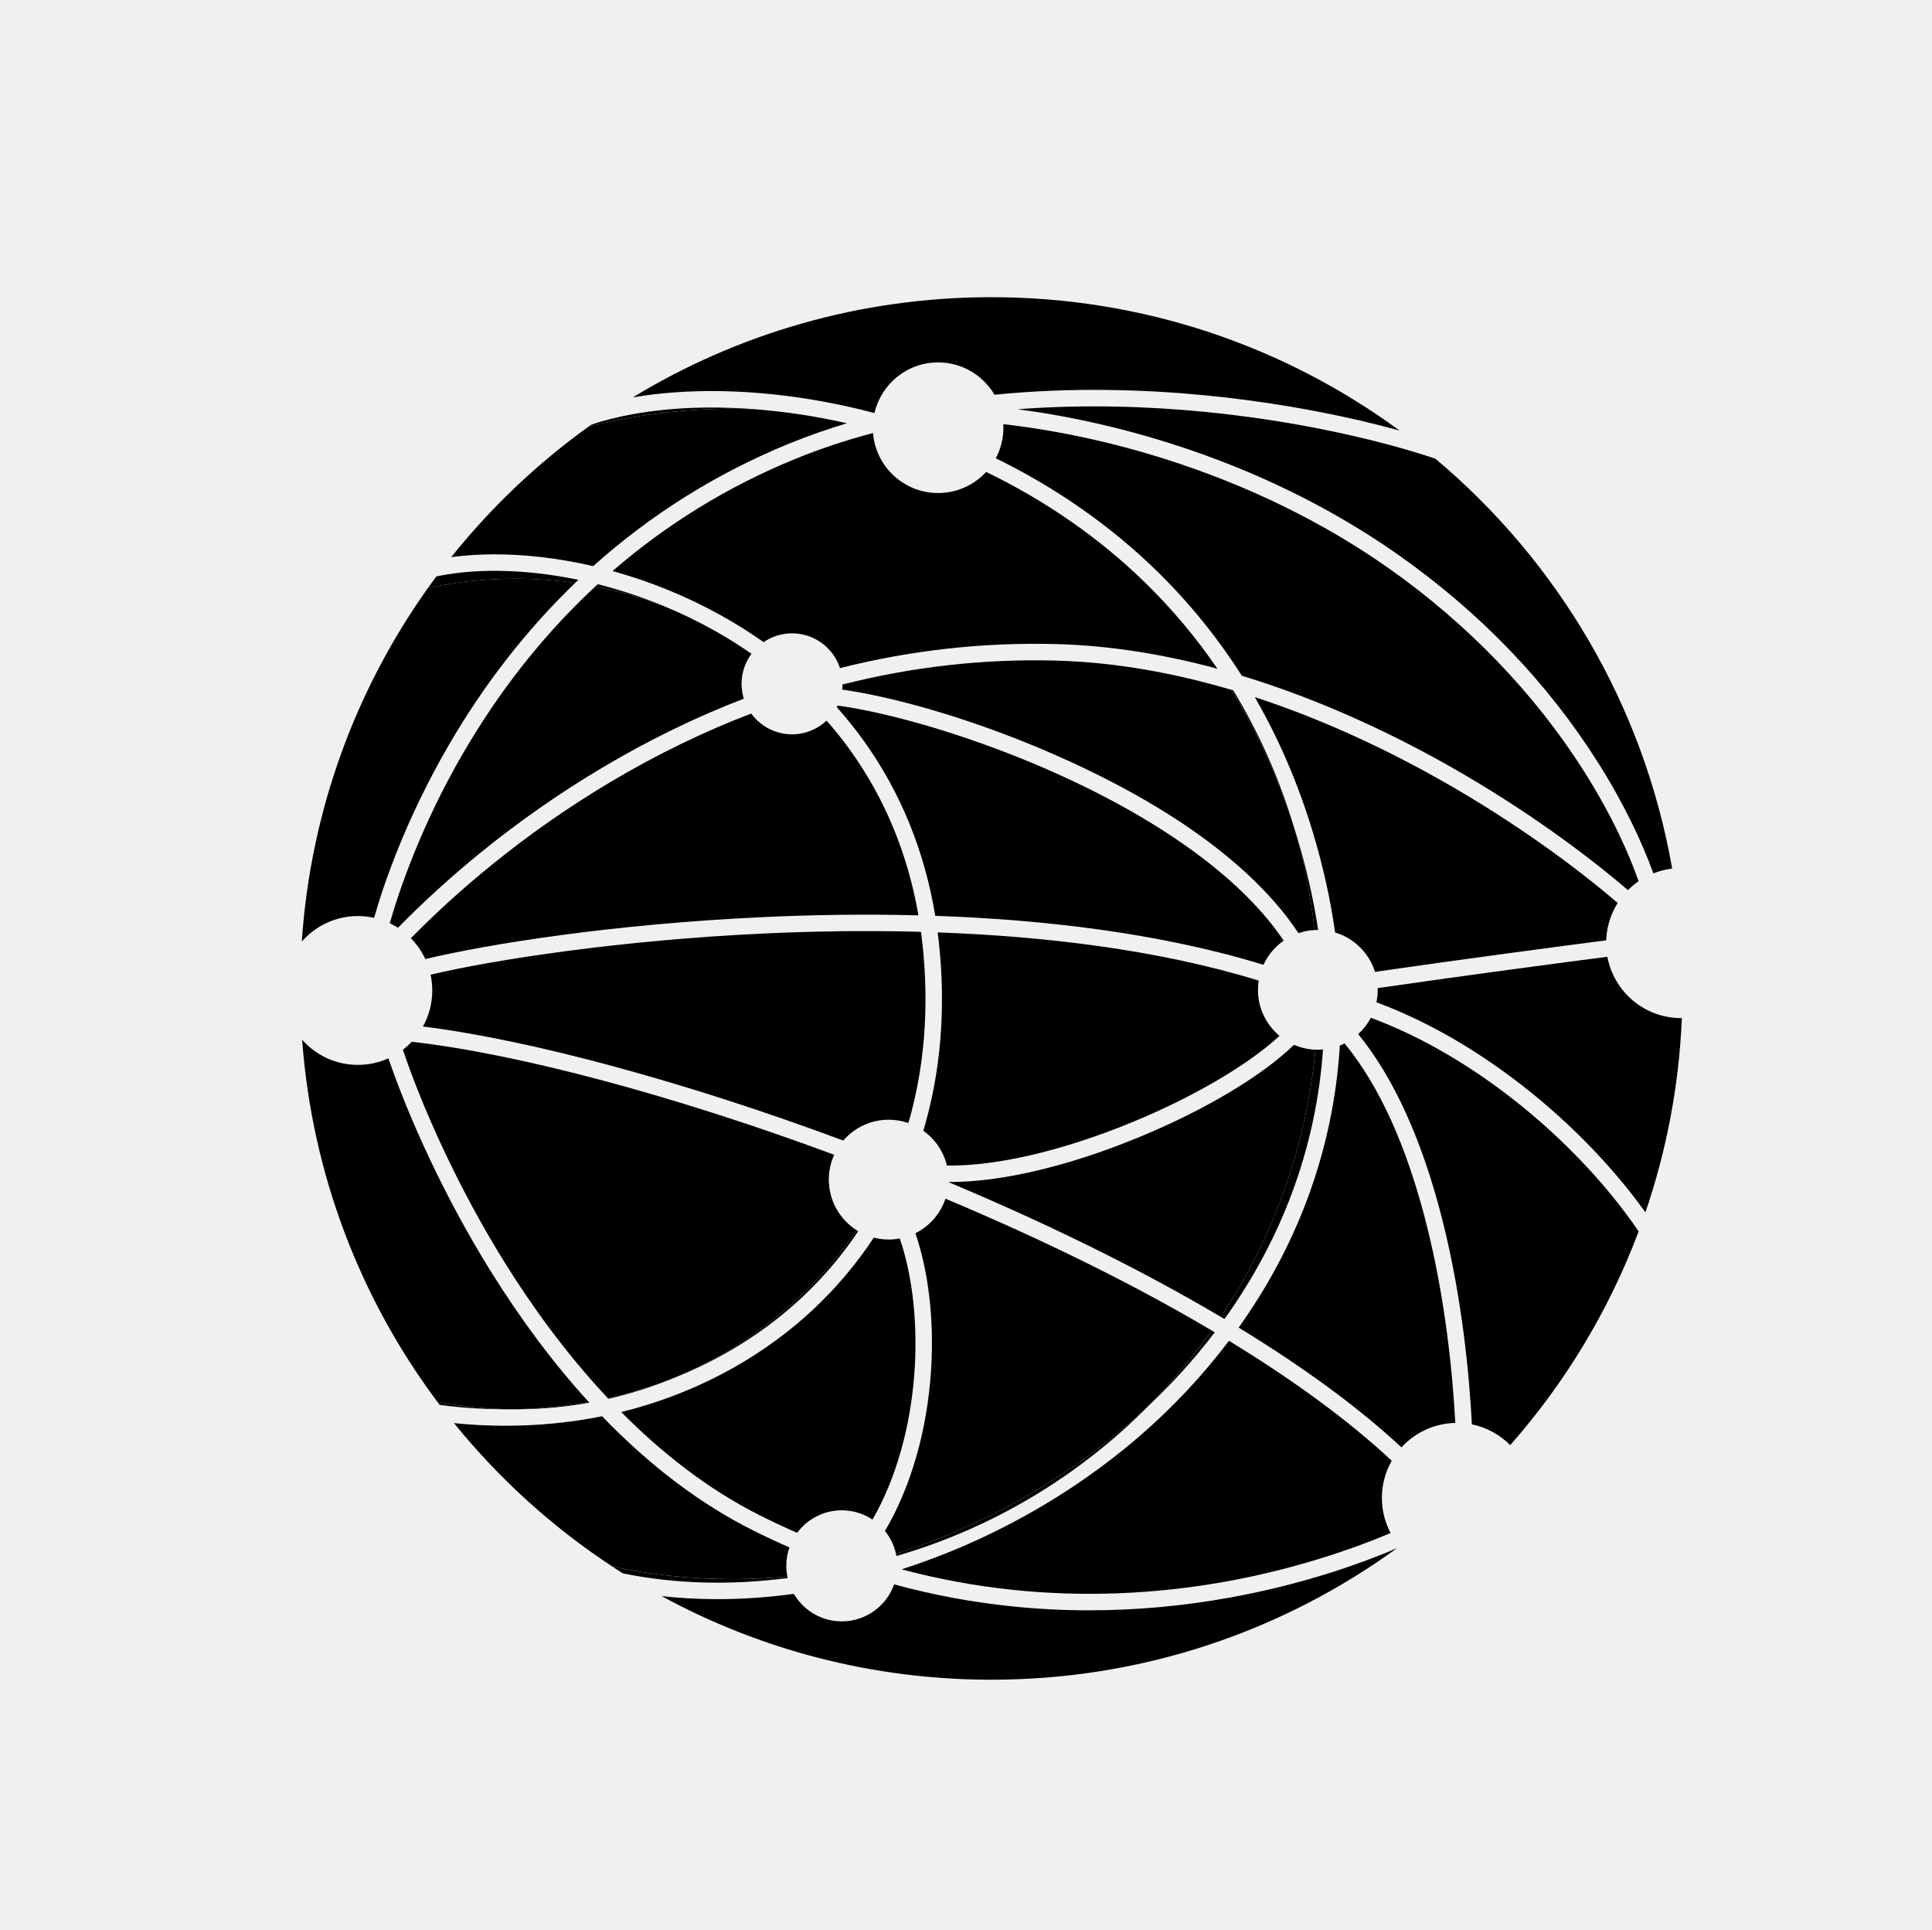
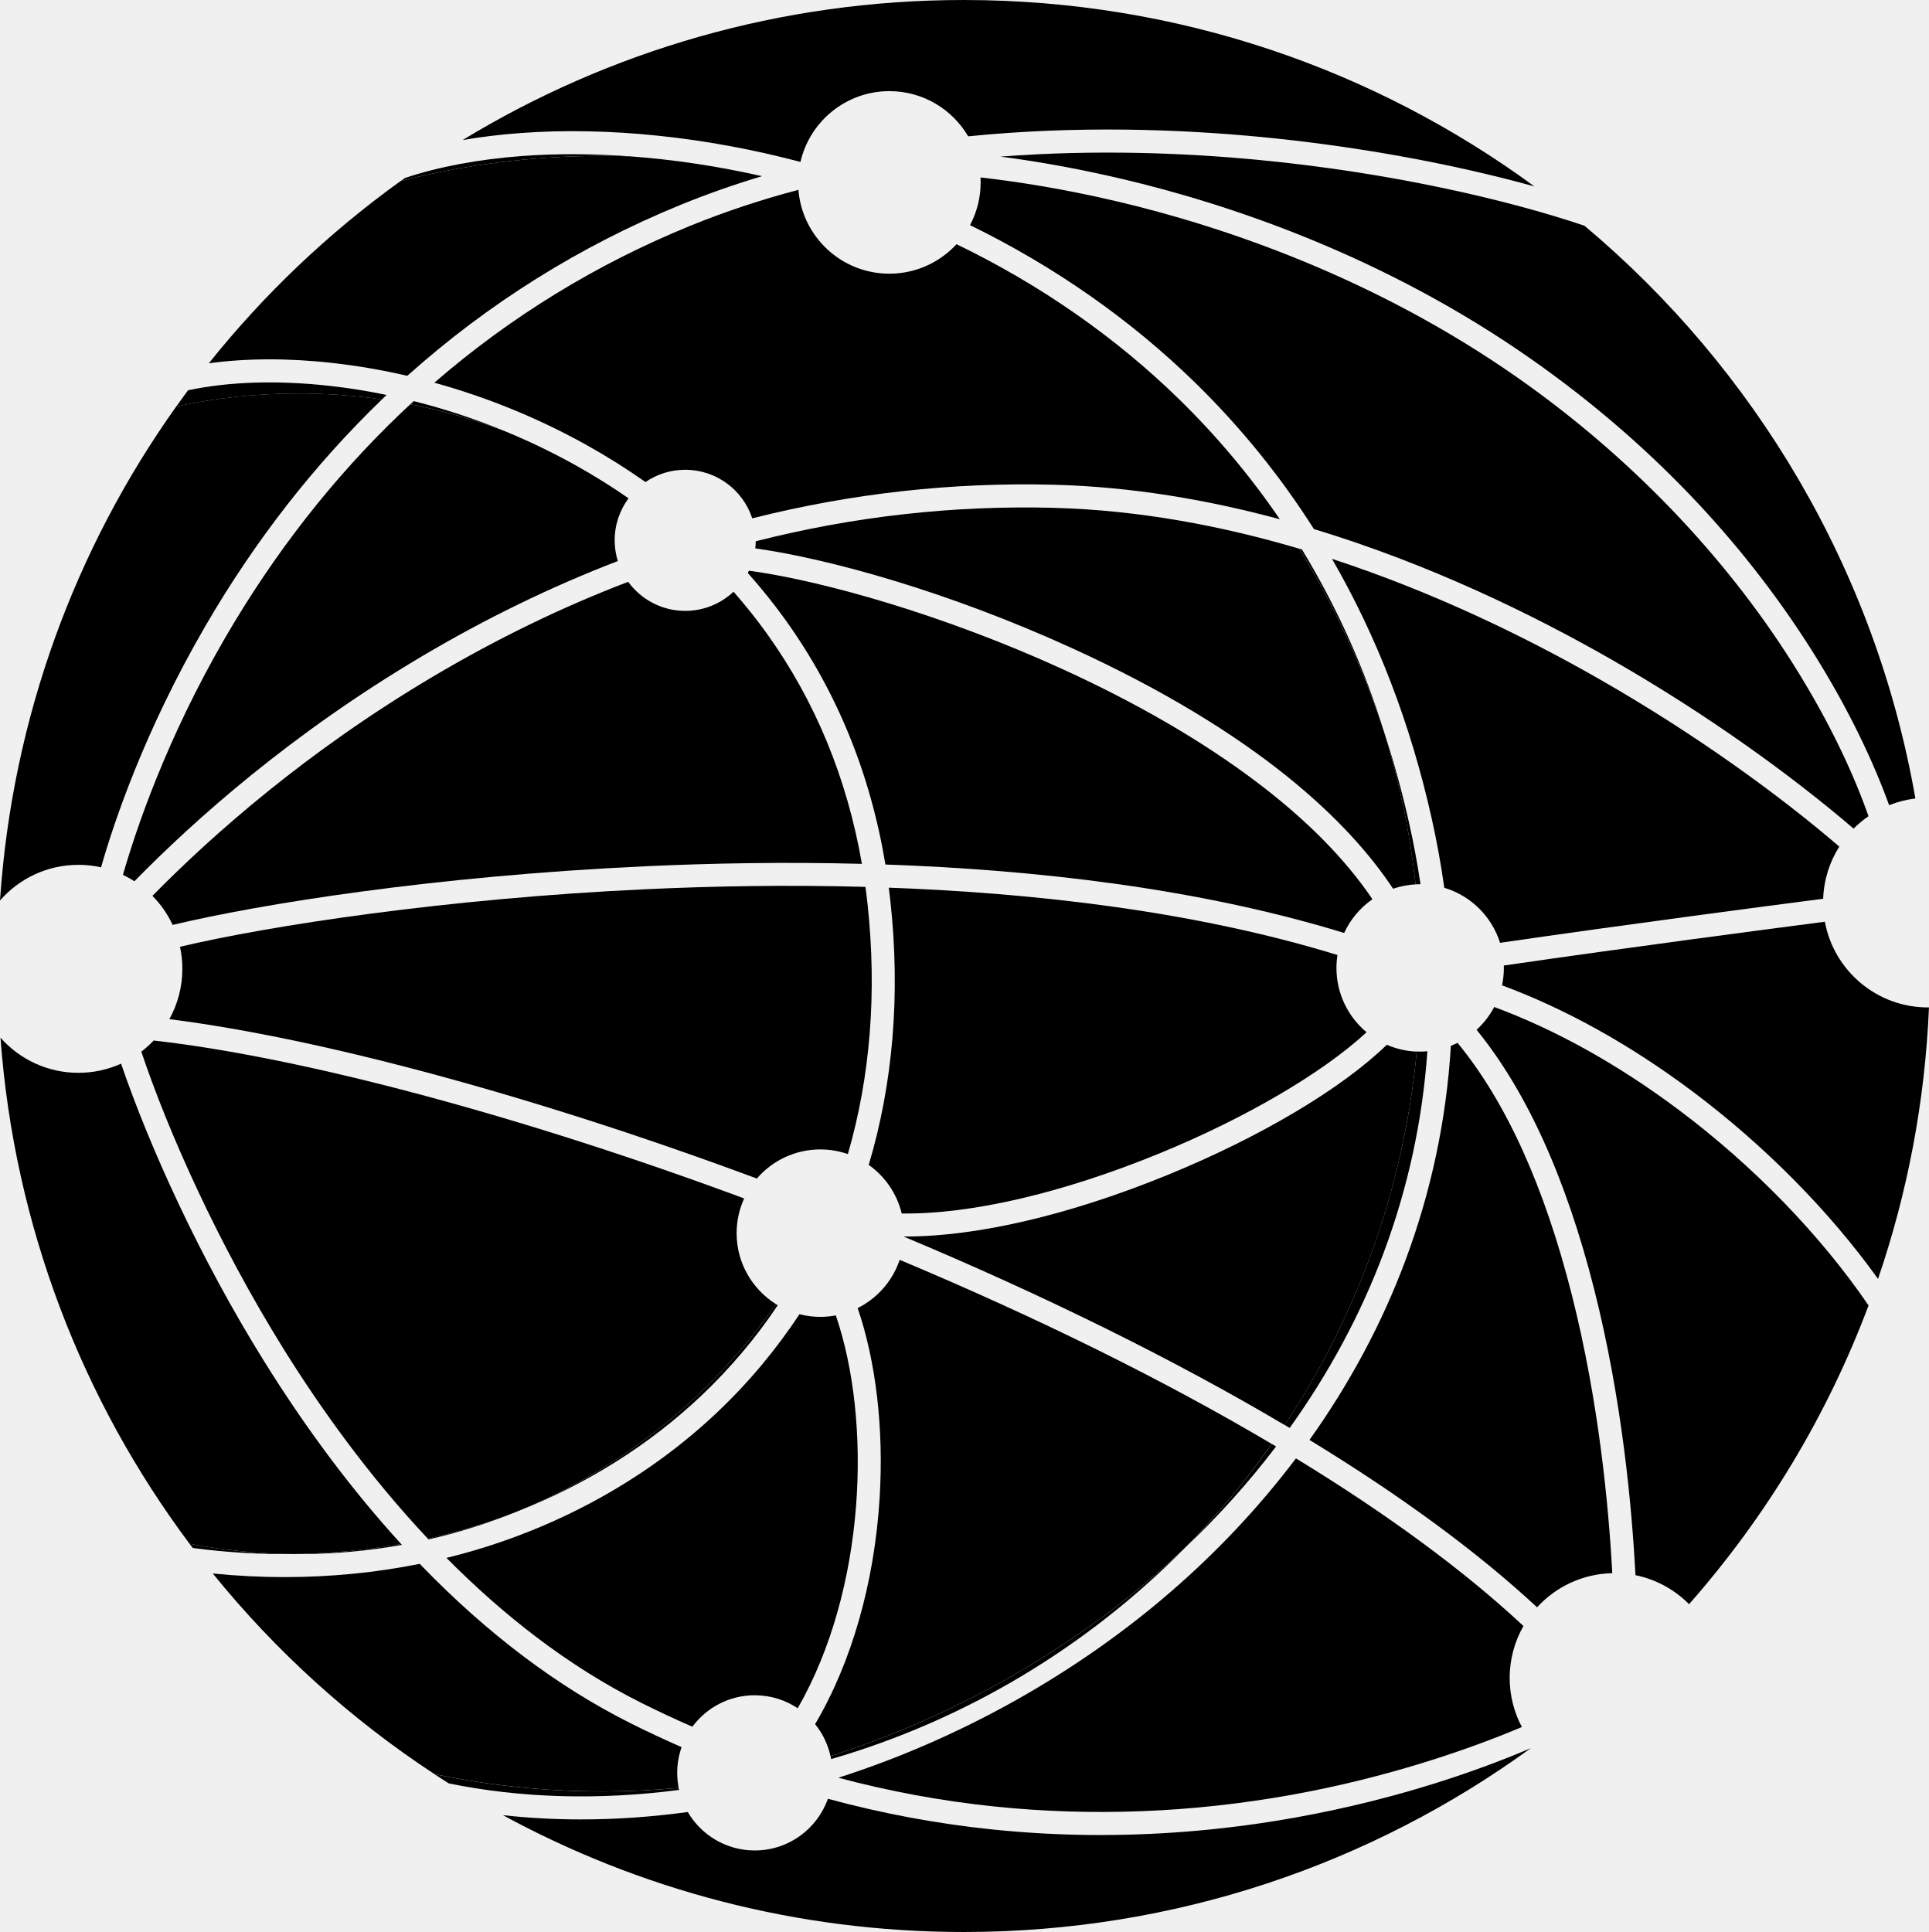
- <svg xmlns="http://www.w3.org/2000/svg" id="a" data-name="Layer 1" width="849.11" height="847.82" viewBox="0 0 849.11 847.82">
-   <path d="M551.47,306.33c14.18,24.51,24.67,51.76,31.33,81.54,1.64,7.33,2.96,14.63,3.98,21.88,8.33,2.5,14.93,9.02,17.53,17.31,39.7-5.77,83.11-11.46,101.6-13.86.22-6.02,2.05-11.62,5.07-16.4-18.96-16.26-45.13-35.31-75.38-52.62-22.5-12.87-51.54-27.2-84.14-37.86Z" />
-   <path d="M331,179.77c-11.72-.87-23.18-.93-34.07-.13-13.86,1.02-26.41,3.4-36.92,6.9-.46.32-.92.64-1.38.97,20.31-5.16,41.58-7.9,63.49-7.9,2.97,0,5.93.05,8.88.16Z" />
-   <path d="M346.17,693.44c-.05-.21-.09-.42-.14-.63-7.88.73-15.85,1.1-23.92,1.1-18.13,0-35.83-1.88-52.9-5.45,1.5.99,3.01,1.96,4.53,2.92,22.7,4.64,47.13,5.34,72.43,2.06Z" />
-   <path d="M447.17,179.83c10.13,1.31,23.17,3.47,38.25,7.02,32.99,7.76,82.15,23.93,129.05,56.91,36,25.32,65.6,56.1,87.96,91.5,11.41,18.06,19.3,34.92,24.22,48.52,2.61-1.04,5.38-1.76,8.26-2.1-12.57-71.9-50.42-135.1-104.06-180.11-24.68-8.31-61.38-16.76-102.43-20.69-22.98-2.2-51.19-3.35-81.25-1.04Z" />
-   <path d="M384.33,181.52c2.92-12.75,14.33-22.27,27.97-22.27,10.56,0,19.79,5.71,24.77,14.21,34.11-3.43,66.3-2.27,92.04.2,26.1,2.5,52.61,7.03,76.68,13.09,3.17.8,6.29,1.62,9.34,2.47-50.27-36.86-112.3-58.63-179.42-58.63-57.7,0-111.64,16.09-157.59,44.03,5.77-.99,11.88-1.73,18.28-2.2,27.41-2.01,58.25,1.21,87.93,9.09Z" />
-   <path d="M504.88,617.66c10.66-10.06,20.36-20.85,29-32.22-.45-.27-.9-.54-1.35-.81-8.29,11.77-17.54,22.82-27.64,33.03Z" />
-   <path d="M590.94,458.52c-.68.34-1.38.65-2.09.93-1.4,23.18-6.19,45.78-14.35,67.63-7.35,19.69-17.51,38.63-30.11,56.3,28.89,17.63,52.85,35.26,71.56,52.63,5.88-6.44,14.29-10.53,23.65-10.73-1.14-21.28-4.26-54.04-12.67-87.33-8.66-34.27-20.75-60.93-35.99-79.43Z" />
-   <path d="M579.19,408.63s.07,0,.11,0c-.95-6.36-2.13-12.76-3.57-19.18-2.19-9.77-4.79-19.26-7.82-28.46,4.72,15.33,8.04,31.27,9.83,47.68.48-.03.96-.04,1.45-.04Z" />
-   <path d="M578.11,461.25c-4.08,43.13-18.8,83.16-41.52,117.43,0,0,0,0,.01,0,.53.31,1.04.62,1.56.93,12.38-17.29,22.35-35.82,29.55-55.08,7.65-20.48,12.23-41.65,13.75-63.37-.75.06-1.5.1-2.27.1-.36,0-.72-.01-1.08-.03Z" />
-   <path d="M478.81,707.62c-11.47,0-22.87-.59-34.19-1.76-17.46-1.81-34.71-5.03-51.66-9.64-3.35,9.47-12.38,16.25-23,16.25-8.98,0-16.83-4.86-21.06-12.09-11.37,1.55-22.58,2.33-33.55,2.33-8.33,0-16.53-.45-24.57-1.34,43.07,23.42,92.43,36.74,144.91,36.74,66.61,0,128.21-21.44,178.28-57.8-15.58,6.65-41.1,15.87-73.7,21.75-20.51,3.7-41.08,5.55-61.47,5.55Z" />
-   <path d="M660.35,479.48c-18.99-14.21-38.63-25.12-57.87-32.24-1.43,2.7-3.31,5.13-5.55,7.17,15.74,19.32,28.18,46.77,37.02,81.76,8.69,34.39,11.82,68.18,12.94,89.74,6.52,1.32,12.34,4.57,16.85,9.12,24.12-27.38,43.38-59.14,56.44-93.94-15.16-22.22-36.25-43.96-59.83-61.61Z" />
-   <path d="M738.86,447.38c-16.15,0-29.58-11.62-32.42-26.95-18.67,2.42-61.62,8.06-100.95,13.77,0,.25.02.5.02.75,0,1.88-.2,3.71-.57,5.48,19.91,7.37,40.19,18.62,59.74,33.25,22.69,16.98,43.16,37.69,58.48,59.06,9.22-26.95,14.76-55.61,16.02-85.37-.11,0-.22,0-.32,0Z" />
-   <path d="M437.66,201.39c26.55,12.97,50.63,29.8,71.03,49.78,14.14,13.86,26.52,29.14,37.09,45.78,36.39,11.03,68.77,26.85,93.42,40.95,30.48,17.44,56.96,36.7,76.28,53.25,1.44-1.44,3.01-2.75,4.69-3.91-4.13-11.71-11.38-28.34-23.87-48.11-21.54-34.1-51.28-65.03-86.01-89.45-45.88-32.26-94.03-48.12-126.33-55.74-17.55-4.14-32.46-6.36-43.01-7.55.03.52.04,1.04.04,1.56,0,4.86-1.21,9.43-3.34,13.44Z" />
-   <path d="M500.49,631.37c-29.98,25.86-66.35,46.09-104.25,58.23,16.07,4.29,32.42,7.31,48.96,9.03,30.72,3.2,62.19,1.98,93.53-3.65,29.97-5.38,55.62-14.21,72.44-21.33-2.44-4.6-3.83-9.85-3.83-15.43,0-5.94,1.58-11.51,4.33-16.33-18.69-17.44-42.81-35.18-71.54-52.71-11.46,15.17-24.74,29.34-39.62,42.17Z" />
-   <path d="M463.86,290.27c-31.59-.81-62.85,2.71-93.59,10.52,0,.75-.06,1.5-.14,2.23,23.31,3.3,60.75,13.64,99.67,31.42,58.55,26.76,87.03,54.73,100.88,75.61,2.24-.76,4.61-1.24,7.07-1.37-1.78-16.41-5.11-32.35-9.83-47.68-6.83-20.8-15.79-40.13-26.82-57.89-24.38-7.2-50.51-12.14-77.23-12.83Z" />
-   <path d="M564.17,413.34c-8.59-12.75-20.97-25.25-36.94-37.25-16.79-12.62-37.13-24.42-60.44-35.07-37.34-17.06-75.51-27.83-98.66-30.98-.12.24-.24.48-.36.72,4.23,4.74,8.2,9.68,11.9,14.84,16.12,22.48,26.65,48.29,31.38,76.84,47,1.64,98.37,7.43,144.24,21.52,1.97-4.28,5.06-7.94,8.89-10.61Z" />
-   <path d="M568.72,459.11c-14.19,13.76-39.47,28.89-68.92,40.93-30.76,12.59-59.9,19.37-82.38,19.37-.18,0-.36,0-.54,0,0,.02,0,.04,0,.06,44.1,18.46,85.33,38.85,119.71,59.23,22.72-34.27,37.45-74.3,41.52-117.43-3.33-.13-6.49-.89-9.39-2.14Z" />
-   <path d="M237.05,244.71c7.9.88,15.81,2.24,23.66,4.06,25.4-22.75,54.29-40.83,86.01-53.8,8.4-3.43,16.93-6.41,25.51-8.98-13.78-3.13-27.68-5.22-41.24-6.22-2.95-.1-5.91-.16-8.88-.16-21.91,0-43.18,2.74-63.49,7.9-22.64,16.27-42.94,35.58-60.32,57.32,11.69-1.6,24.83-1.67,38.74-.12Z" />
-   <path d="M261.67,257.7c10.35,2.02,20.38,4.91,30.03,8.6-9.44-3.91-19.14-7.11-28.96-9.58-.36.33-.71.65-1.06.98Z" />
-   <path d="M415.53,526.75c-2.23,6.63-7.02,12.08-13.21,15.17,5.75,16.79,8.25,37.91,6.91,59.71-1.64,26.63-8.81,51.69-20.29,71.12,2.33,2.88,4.01,6.3,4.84,10.04,37.07-11.84,72.65-31.61,101.97-56.9,3.11-2.68,6.15-5.43,9.12-8.23,10.1-10.21,19.35-21.25,27.64-33.03-33.54-19.86-72.94-39.4-116.99-57.89Z" />
-   <path d="M335.62,282.16c3.56-2.43,7.85-3.85,12.48-3.85,9.83,0,18.17,6.4,21.07,15.27,31.15-7.85,62.84-11.39,94.87-10.56,24.47.63,48.43,4.74,71.03,10.85-9.22-13.5-19.71-26.02-31.46-37.53-20.11-19.7-43.93-36.26-70.2-48.96-5.25,5.7-12.77,9.27-21.12,9.27-15.07,0-27.41-11.61-28.6-26.37-11.53,3.05-23,6.81-34.23,11.4-29.44,12.03-56.37,28.57-80.25,49.25,16.6,4.58,32.81,11.2,47.96,19.65,6.43,3.59,12.58,7.46,18.44,11.59Z" />
-   <path d="M295.54,605.76c21.6-8.48,41.23-20.8,57.5-36.18,9.19-8.69,17.26-18.25,24.15-28.55-.2-.12-.41-.25-.61-.37-20.01,28.85-48.12,51.65-81.05,65.11Z" />
-   <path d="M346.04,692.81c-.3-1.53-.46-3.12-.46-4.74,0-2.83.49-5.55,1.38-8.09-5.36-2.34-10.68-4.83-15.95-7.46-22.92-11.46-45.09-28.16-65.87-49.64-.17-.18-.34-.36-.51-.54-13.81,2.77-28.09,4.17-42.52,4.17-7.5,0-15.04-.38-22.57-1.14,19.8,24.45,43.31,45.77,69.69,63.08,17.07,3.57,34.77,5.45,52.9,5.45,8.07,0,16.04-.38,23.92-1.1Z" />
-   <path d="M225.1,619.25c-11.23-.09-22.21-1.19-32.86-3.22.33.45.68.88,1.02,1.33,10.63,1.41,21.29,2.03,31.85,1.89Z" />
-   <path d="M369.97,663.67c4.99,0,9.64,1.5,13.5,4.08,21.46-37.38,23.41-90.22,11.98-123.53-1.58.3-3.21.46-4.88.46-2.27,0-4.47-.29-6.56-.83-7.37,11.2-16.05,21.57-26,30.98-21.39,20.22-48.34,35.36-77.91,43.77-2.34.67-4.71,1.29-7.08,1.87,17.53,17.68,37.98,33.94,61.22,45.56,5.32,2.66,10.69,5.17,16.11,7.53,4.44-6,11.58-9.9,19.62-9.9Z" />
-   <path d="M252.74,256.19c.26-.25.52-.51.78-.76.23-.22.46-.44.69-.65-5.97-1.23-11.97-2.2-17.96-2.86-16.48-1.83-31.71-1.32-44.48,1.39-1.25,1.68-2.48,3.38-3.7,5.09,12.4-2.66,25.27-4.08,38.47-4.08,8.9,0,17.64.65,26.2,1.88Z" />
-   <path d="M416.17,512.17c21.61.3,50.32-6.32,80.89-18.83,27.37-11.2,51.58-25.47,65.28-38.16-5.79-4.83-9.47-12.09-9.47-20.22,0-1.38.11-2.74.31-4.07-44.76-13.76-94.96-19.49-141.08-21.17.18,1.43.36,2.86.52,4.3,3.19,29.4.8,57.36-6.82,82.87,5.1,3.62,8.85,9.01,10.37,15.28Z" />
-   <path d="M390.58,492.03c3.03,0,5.95.52,8.66,1.46,7.04-24.25,9.21-50.8,6.18-78.7-.19-1.78-.41-3.55-.65-5.32-24.76-.68-48.17-.23-68.71.72-63.04,2.91-118.67,11.46-146.82,18.11.48,2.24.74,4.55.74,6.93,0,5.75-1.49,11.15-4.09,15.84,47.95,6.03,116.04,24.56,184.73,50.12,4.83-5.61,11.97-9.16,19.95-9.16Z" />
-   <path d="M265.05,337.12c20.28-12.03,40.92-22.06,61.85-30.11-.63-2.06-.98-4.25-.98-6.52,0-4.95,1.62-9.52,4.36-13.21-5.3-3.68-10.85-7.15-16.64-10.38-7.1-3.96-14.45-7.5-21.95-10.6-9.64-3.69-19.68-6.58-30.03-8.6-1.01.94-2.02,1.89-3.03,2.85-21.15,20.2-39.7,43.92-55.13,70.48-18.57,31.96-28.14,60.48-32.2,74.66,1.25.59,2.45,1.27,3.61,2.01,19.14-19.55,49.35-46.38,90.14-70.58Z" />
-   <path d="M403.65,402.21c-4.66-26.89-14.68-51.2-29.88-72.39-3.27-4.56-6.77-8.95-10.48-13.17-3.97,3.74-9.31,6.03-15.19,6.03-7.38,0-13.91-3.6-17.94-9.14-20.78,7.94-41.27,17.88-61.41,29.82-39.79,23.6-69.33,49.75-88.18,68.93,2.61,2.64,4.76,5.73,6.36,9.14,27.24-6.51,81.92-15.36,148.8-18.45,20.33-.94,43.45-1.39,67.92-.75Z" />
-   <path d="M295.54,605.76c32.93-13.46,61.04-36.26,81.05-65.11-7.4-4.66-12.33-12.9-12.33-22.29,0-3.9.85-7.59,2.37-10.92-69.66-25.83-138.46-44.32-185.66-49.66-1.21,1.27-2.51,2.44-3.9,3.5,8.49,25.29,24.14,60.4,44.77,93.54,11.35,18.23,26.51,39.58,45.32,59.6,3.7-.82,7.36-1.75,10.97-2.77,5.93-1.69,11.74-3.65,17.42-5.89Z" />
-   <path d="M157.28,402.53c2.45,0,4.84.28,7.14.79,4.17-14.62,13.81-43.14,32.7-75.7,15.58-26.86,34.3-50.89,55.62-71.43-8.56-1.23-17.3-1.88-26.2-1.88-13.2,0-26.07,1.41-38.47,4.08-31.61,44.4-51.56,97.68-55.43,155.36,6-6.87,14.81-11.21,24.64-11.21Z" />
-   <path d="M258.76,616.09c-15.25-16.7-29.71-35.98-43.07-57.45-20.52-32.95-36.21-67.92-44.98-93.58-4.1,1.85-8.63,2.88-13.42,2.88-9.76,0-18.51-4.28-24.5-11.05,4.36,59.43,25.8,114.12,59.46,159.15,10.66,2.03,21.64,3.13,32.86,3.22,11.39-.16,22.67-1.21,33.65-3.16Z" />
-   <path d="M416.88,519.46s0-.04,0-.06c-.05,0-.1,0-.16,0,.05.02.1.04.15.06Z" fill="#fff" />
-   <path d="M567.92,360.99c-6.28-20.41-15.04-39.73-25.91-57.63-.3-.09-.61-.18-.91-.27,11.03,17.76,19.99,37.09,26.82,57.89Z" />
-   <path d="M393.79,682.79c.07.31.13.63.19.95,42.56-12.36,80.56-35.42,110.9-66.08-2.97,2.8-6,5.54-9.12,8.23-29.32,25.29-64.9,45.06-101.97,56.9Z" />
-   <path d="M278.12,611.64c-3.61,1.03-7.27,1.95-10.97,2.77.08.09.16.17.24.26,9.7-2.22,19.1-5.22,28.14-8.91-5.68,2.23-11.49,4.2-17.42,5.89Z" />
-   <path d="M225.1,619.25c.48,0,.96.02,1.44.02,11.09,0,21.94-.99,32.48-2.89-.09-.1-.18-.19-.27-.29-10.99,1.95-22.26,3-33.65,3.16Z" />
+ <svg xmlns="http://www.w3.org/2000/svg" id="a" data-name="Layer 1" width="606.54" height="607.52" viewBox="0 0 606.54 607.52" version="1.1">
+   <defs id="defs38" />
+   <path d="m 418.83,175.74 c 14.18,24.51 24.67,51.76 31.33,81.54 1.64,7.33 2.96,14.63 3.98,21.88 8.33,2.5 14.93,9.02 17.53,17.31 39.7,-5.77 83.11,-11.46 101.6,-13.86 0.22,-6.02 2.05,-11.62 5.07,-16.4 -18.96,-16.26 -45.13,-35.31 -75.38,-52.62 -22.5,-12.87 -51.54,-27.2 -84.14,-37.86 z" id="path1" />
+   <path d="m 198.36,49.18 c -11.72,-0.87 -23.18,-0.93 -34.07,-0.13 -13.86,1.02 -26.41,3.4 -36.92,6.9 -0.46,0.32 -0.92,0.64 -1.38,0.97 20.31,-5.16 41.58,-7.9 63.49,-7.9 2.97,0 5.93,0.05 8.88,0.16 z" id="path2" />
+   <path d="m 213.53,562.85 c -0.05,-0.21 -0.09,-0.42 -0.14,-0.63 -7.88,0.73 -15.85,1.1 -23.92,1.1 -18.13,0 -35.83,-1.88 -52.9,-5.45 1.5,0.99 3.01,1.96 4.53,2.92 22.7,4.64 47.13,5.34 72.43,2.06 z" id="path3" />
+   <path d="m 314.53,49.24 c 10.13,1.31 23.17,3.47 38.25,7.02 32.99,7.76 82.15,23.93 129.05,56.91 36,25.32 65.6,56.1 87.96,91.5 11.41,18.06 19.3,34.92 24.22,48.52 2.61,-1.04 5.38,-1.76 8.26,-2.1 C 589.7,179.19 551.85,115.99 498.21,70.98 473.53,62.67 436.83,54.22 395.78,50.29 372.8,48.09 344.59,46.94 314.53,49.25 Z" id="path4" />
+   <path d="m 251.69,50.93 c 2.92,-12.75 14.33,-22.27 27.97,-22.27 10.56,0 19.79,5.71 24.77,14.21 34.11,-3.43 66.3,-2.27 92.04,0.2 26.1,2.5 52.61,7.03 76.68,13.09 3.17,0.8 6.29,1.62 9.34,2.47 C 432.22,21.77 370.19,0 303.07,0 245.37,0 191.43,16.09 145.48,44.03 c 5.77,-0.99 11.88,-1.73 18.28,-2.2 27.41,-2.01 58.25,1.21 87.93,9.09 z" id="path5" />
+   <path d="m 372.24,487.07 c 10.66,-10.06 20.36,-20.85 29,-32.22 -0.45,-0.27 -0.9,-0.54 -1.35,-0.81 -8.29,11.77 -17.54,22.82 -27.64,33.03 z" id="path6" />
+   <path d="m 458.3,327.93 c -0.68,0.34 -1.38,0.65 -2.09,0.93 -1.4,23.18 -6.19,45.78 -14.35,67.63 -7.35,19.69 -17.51,38.63 -30.11,56.3 28.89,17.63 52.85,35.26 71.56,52.63 5.88,-6.44 14.29,-10.53 23.65,-10.73 -1.14,-21.28 -4.26,-54.04 -12.67,-87.33 -8.66,-34.27 -20.75,-60.93 -35.99,-79.43 z" id="path7" />
+   <path d="m 446.55,278.04 c 0,0 0.07,0 0.11,0 -0.95,-6.36 -2.13,-12.76 -3.57,-19.18 -2.19,-9.77 -4.79,-19.26 -7.82,-28.46 4.72,15.33 8.04,31.27 9.83,47.68 0.48,-0.03 0.96,-0.04 1.45,-0.04 z" id="path8" />
+   <path d="m 445.47,330.66 c -4.08,43.13 -18.8,83.16 -41.52,117.43 0,0 0,0 0.01,0 0.53,0.31 1.04,0.62 1.56,0.93 12.38,-17.29 22.35,-35.82 29.55,-55.08 7.65,-20.48 12.23,-41.65 13.75,-63.37 -0.75,0.06 -1.5,0.1 -2.27,0.1 -0.36,0 -0.72,-0.01 -1.08,-0.03 z" id="path9" />
+   <path d="m 346.17,577.03 c -11.47,0 -22.87,-0.59 -34.19,-1.76 -17.46,-1.81 -34.71,-5.03 -51.66,-9.64 -3.35,9.47 -12.38,16.25 -23,16.25 -8.98,0 -16.83,-4.86 -21.06,-12.09 -11.37,1.55 -22.58,2.33 -33.55,2.33 -8.33,0 -16.53,-0.45 -24.57,-1.34 43.07,23.42 92.43,36.74 144.91,36.74 66.61,0 128.21,-21.44 178.28,-57.8 -15.58,6.65 -41.1,15.87 -73.7,21.75 -20.51,3.7 -41.08,5.55 -61.47,5.55 z" id="path10" />
+   <path d="m 527.71,348.89 c -18.99,-14.21 -38.63,-25.12 -57.87,-32.24 -1.43,2.7 -3.31,5.13 -5.55,7.17 15.74,19.32 28.18,46.77 37.02,81.76 8.69,34.39 11.82,68.18 12.94,89.74 6.52,1.32 12.34,4.57 16.85,9.12 24.12,-27.38 43.38,-59.14 56.44,-93.94 -15.16,-22.22 -36.25,-43.96 -59.83,-61.61 z" id="path11" />
+   <path d="m 606.22,316.79 c -16.15,0 -29.58,-11.62 -32.42,-26.95 -18.67,2.42 -61.62,8.06 -100.95,13.77 0,0.25 0.02,0.5 0.02,0.75 0,1.88 -0.2,3.71 -0.57,5.48 19.91,7.37 40.19,18.62 59.74,33.25 22.69,16.98 43.16,37.69 58.48,59.06 9.22,-26.95 14.76,-55.61 16.02,-85.37 -0.11,0 -0.22,0 -0.32,0 z" id="path12" />
+   <path d="m 305.02,70.8 c 26.55,12.97 50.63,29.8 71.03,49.78 14.14,13.86 26.52,29.14 37.09,45.78 36.39,11.03 68.77,26.85 93.42,40.95 30.48,17.44 56.96,36.7 76.28,53.25 1.44,-1.44 3.01,-2.75 4.69,-3.91 -4.13,-11.71 -11.38,-28.34 -23.87,-48.11 -21.54,-34.1 -51.28,-65.03 -86.01,-89.45 C 431.77,86.83 383.62,70.97 351.32,63.35 333.77,59.21 318.86,56.99 308.31,55.8 c 0.03,0.52 0.04,1.04 0.04,1.56 0,4.86 -1.21,9.43 -3.34,13.44 z" id="path13" />
+   <path d="m 367.85,500.78 c -29.98,25.86 -66.35,46.09 -104.25,58.23 16.07,4.29 32.42,7.31 48.96,9.03 30.72,3.2 62.19,1.98 93.53,-3.65 29.97,-5.38 55.62,-14.21 72.44,-21.33 -2.44,-4.6 -3.83,-9.85 -3.83,-15.43 0,-5.94 1.58,-11.51 4.33,-16.33 -18.69,-17.44 -42.81,-35.18 -71.54,-52.71 -11.46,15.17 -24.74,29.34 -39.62,42.17 z" id="path14" />
+   <path d="m 331.22,159.68 c -31.59,-0.81 -62.85,2.71 -93.59,10.52 0,0.75 -0.06,1.5 -0.14,2.23 23.31,3.3 60.75,13.64 99.67,31.42 58.55,26.76 87.03,54.73 100.88,75.61 2.24,-0.76 4.61,-1.24 7.07,-1.37 -1.78,-16.41 -5.11,-32.35 -9.83,-47.68 -6.83,-20.8 -15.79,-40.13 -26.82,-57.89 -24.38,-7.2 -50.51,-12.14 -77.23,-12.83 z" id="path15" />
+   <path d="M 431.53,282.75 C 422.94,270 410.56,257.5 394.59,245.5 377.8,232.88 357.46,221.08 334.15,210.43 296.81,193.37 258.64,182.6 235.49,179.45 c -0.12,0.24 -0.24,0.48 -0.36,0.72 4.23,4.74 8.2,9.68 11.9,14.84 16.12,22.48 26.65,48.29 31.38,76.84 47,1.64 98.37,7.43 144.24,21.52 1.97,-4.28 5.06,-7.94 8.89,-10.61 z" id="path16" />
+   <path d="m 436.08,328.52 c -14.19,13.76 -39.47,28.89 -68.92,40.93 -30.76,12.59 -59.9,19.37 -82.38,19.37 -0.18,0 -0.36,0 -0.54,0 0,0.02 0,0.04 0,0.06 44.1,18.46 85.33,38.85 119.71,59.23 22.72,-34.27 37.45,-74.3 41.52,-117.43 -3.33,-0.13 -6.49,-0.89 -9.39,-2.14 z" id="path17" />
+   <path d="m 104.41,114.12 c 7.9,0.88 15.81,2.24 23.66,4.06 25.4,-22.75 54.29,-40.83 86.01,-53.8 8.4,-3.43 16.93,-6.41 25.51,-8.98 -13.78,-3.13 -27.68,-5.22 -41.24,-6.22 -2.95,-0.1 -5.91,-0.16 -8.88,-0.16 -21.91,0 -43.18,2.74 -63.49,7.9 -22.64,16.27 -42.94,35.58 -60.32,57.32 11.69,-1.6 24.83,-1.67 38.74,-0.12 z" id="path18" />
+   <path d="m 129.03,127.11 c 10.35,2.02 20.38,4.91 30.03,8.6 -9.44,-3.91 -19.14,-7.11 -28.96,-9.58 -0.36,0.33 -0.71,0.65 -1.06,0.98 z" id="path19" />
+   <path d="m 282.89,396.16 c -2.23,6.63 -7.02,12.08 -13.21,15.17 5.75,16.79 8.25,37.91 6.91,59.71 -1.64,26.63 -8.81,51.69 -20.29,71.12 2.33,2.88 4.01,6.3 4.84,10.04 37.07,-11.84 72.65,-31.61 101.97,-56.9 3.11,-2.68 6.15,-5.43 9.12,-8.23 10.1,-10.21 19.35,-21.25 27.64,-33.03 -33.54,-19.86 -72.94,-39.4 -116.99,-57.89 z" id="path20" />
+   <path d="m 202.98,151.57 c 3.56,-2.43 7.85,-3.85 12.48,-3.85 9.83,0 18.17,6.4 21.07,15.27 31.15,-7.85 62.84,-11.39 94.87,-10.56 24.47,0.63 48.43,4.74 71.03,10.85 -9.22,-13.5 -19.71,-26.02 -31.46,-37.53 -20.11,-19.7 -43.93,-36.26 -70.2,-48.96 -5.25,5.7 -12.77,9.27 -21.12,9.27 -15.07,0 -27.41,-11.61 -28.6,-26.37 -11.53,3.05 -23,6.81 -34.23,11.4 -29.44,12.03 -56.37,28.57 -80.25,49.25 16.6,4.58 32.81,11.2 47.96,19.65 6.43,3.59 12.58,7.46 18.44,11.59 z" id="path21" />
+   <path d="m 162.9,475.17 c 21.6,-8.48 41.23,-20.8 57.5,-36.18 9.19,-8.69 17.26,-18.25 24.15,-28.55 -0.2,-0.12 -0.41,-0.25 -0.61,-0.37 -20.01,28.85 -48.12,51.65 -81.05,65.11 z" id="path22" />
+   <path d="m 213.4,562.22 c -0.3,-1.53 -0.46,-3.12 -0.46,-4.74 0,-2.83 0.49,-5.55 1.38,-8.09 -5.36,-2.34 -10.68,-4.83 -15.95,-7.46 -22.92,-11.46 -45.09,-28.16 -65.87,-49.64 -0.17,-0.18 -0.34,-0.36 -0.51,-0.54 -13.81,2.77 -28.09,4.17 -42.52,4.17 -7.5,0 -15.04,-0.38 -22.57,-1.14 19.8,24.45 43.31,45.77 69.69,63.08 17.07,3.57 34.77,5.45 52.9,5.45 8.07,0 16.04,-0.38 23.92,-1.1 z" id="path23" />
+   <path d="m 92.46,488.66 c -11.23,-0.09 -22.21,-1.19 -32.86,-3.22 0.33,0.45 0.68,0.88 1.02,1.33 10.63,1.41 21.29,2.03 31.85,1.89 z" id="path24" />
+   <path d="m 237.33,533.08 c 4.99,0 9.64,1.5 13.5,4.08 21.46,-37.38 23.41,-90.22 11.98,-123.53 -1.58,0.3 -3.21,0.46 -4.88,0.46 -2.27,0 -4.47,-0.29 -6.56,-0.83 -7.37,11.2 -16.05,21.57 -26,30.98 -21.39,20.22 -48.34,35.36 -77.91,43.77 -2.34,0.67 -4.71,1.29 -7.08,1.87 17.53,17.68 37.98,33.94 61.22,45.56 5.32,2.66 10.69,5.17 16.11,7.53 4.44,-6 11.58,-9.9 19.62,-9.9 z" id="path25" />
+   <path d="m 120.1,125.6 c 0.26,-0.25 0.52,-0.51 0.78,-0.76 0.23,-0.22 0.46,-0.44 0.69,-0.65 -5.97,-1.23 -11.97,-2.2 -17.96,-2.86 -16.48,-1.83 -31.71,-1.32 -44.48,1.39 -1.25,1.68 -2.48,3.38 -3.7,5.09 12.4,-2.66 25.27,-4.08 38.47,-4.08 8.9,0 17.64,0.65 26.2,1.88 z" id="path26" />
+   <path d="m 283.53,381.58 c 21.61,0.3 50.32,-6.32 80.89,-18.83 27.37,-11.2 51.58,-25.47 65.28,-38.16 -5.79,-4.83 -9.47,-12.09 -9.47,-20.22 0,-1.38 0.11,-2.74 0.31,-4.07 -44.76,-13.76 -94.96,-19.49 -141.08,-21.17 0.18,1.43 0.36,2.86 0.52,4.3 3.19,29.4 0.8,57.36 -6.82,82.87 5.1,3.62 8.85,9.01 10.37,15.28 z" id="path27" />
+   <path d="m 257.94,361.44 c 3.03,0 5.95,0.52 8.66,1.46 7.04,-24.25 9.21,-50.8 6.18,-78.7 -0.19,-1.78 -0.41,-3.55 -0.65,-5.32 -24.76,-0.68 -48.17,-0.23 -68.71,0.72 -63.04,2.91 -118.67,11.46 -146.82,18.11 0.48,2.24 0.74,4.55 0.74,6.93 0,5.75 -1.49,11.15 -4.09,15.84 47.95,6.03 116.04,24.56 184.73,50.12 4.83,-5.61 11.97,-9.16 19.95,-9.16 z" id="path28" />
+   <path d="m 132.41,206.53 c 20.28,-12.03 40.92,-22.06 61.85,-30.11 -0.63,-2.06 -0.98,-4.25 -0.98,-6.52 0,-4.95 1.62,-9.52 4.36,-13.21 -5.3,-3.68 -10.85,-7.15 -16.64,-10.38 -7.1,-3.96 -14.45,-7.5 -21.95,-10.6 -9.64,-3.69 -19.68,-6.58 -30.03,-8.6 -1.01,0.94 -2.02,1.89 -3.03,2.85 -21.15,20.2 -39.7,43.92 -55.13,70.48 -18.57,31.96 -28.14,60.48 -32.2,74.66 1.25,0.59 2.45,1.27 3.61,2.01 19.14,-19.55 49.35,-46.38 90.14,-70.58 z" id="path29" />
+   <path d="m 271.01,271.62 c -4.66,-26.89 -14.68,-51.2 -29.88,-72.39 -3.27,-4.56 -6.77,-8.95 -10.48,-13.17 -3.97,3.74 -9.31,6.03 -15.19,6.03 -7.38,0 -13.91,-3.6 -17.94,-9.14 -20.78,7.94 -41.27,17.88 -61.41,29.82 -39.79,23.6 -69.33,49.75 -88.18,68.93 2.61,2.64 4.76,5.73 6.36,9.14 27.24,-6.51 81.92,-15.36 148.8,-18.45 20.33,-0.94 43.45,-1.39 67.92,-0.75 z" id="path30" />
+   <path d="m 162.9,475.17 c 32.93,-13.46 61.04,-36.26 81.05,-65.11 -7.4,-4.66 -12.33,-12.9 -12.33,-22.29 0,-3.9 0.85,-7.59 2.37,-10.92 -69.66,-25.83 -138.46,-44.32 -185.66,-49.66 -1.21,1.27 -2.51,2.44 -3.9,3.5 8.49,25.29 24.14,60.4 44.77,93.54 11.35,18.23 26.51,39.58 45.32,59.6 3.7,-0.82 7.36,-1.75 10.97,-2.77 5.93,-1.69 11.74,-3.65 17.42,-5.89 z" id="path31" />
+   <path d="m 24.64,271.94 c 2.45,0 4.84,0.28 7.14,0.79 4.17,-14.62 13.81,-43.14 32.7,-75.7 15.58,-26.86 34.3,-50.89 55.62,-71.43 -8.56,-1.23 -17.3,-1.88 -26.2,-1.88 -13.2,0 -26.07,1.41 -38.47,4.08 C 23.82,172.2 3.87,225.48 0,283.16 6,276.29 14.81,271.95 24.64,271.95 Z" id="path32" />
+   <path d="M 126.12,485.5 C 110.87,468.8 96.41,449.52 83.05,428.05 62.53,395.1 46.84,360.13 38.07,334.47 c -4.1,1.85 -8.63,2.88 -13.42,2.88 -9.76,0 -18.51,-4.28 -24.5,-11.05 4.36,59.43 25.8,114.12 59.46,159.15 10.66,2.03 21.64,3.13 32.86,3.22 11.39,-0.16 22.67,-1.21 33.65,-3.16 z" id="path33" />
+   <path d="m 284.24,388.87 c 0,0 0,-0.04 0,-0.06 -0.05,0 -0.1,0 -0.16,0 0.05,0.02 0.1,0.04 0.15,0.06 z" fill="#ffffff" id="path34" />
+   <path d="m 435.28,230.4 c -6.28,-20.41 -15.04,-39.73 -25.91,-57.63 -0.3,-0.09 -0.61,-0.18 -0.91,-0.27 11.03,17.76 19.99,37.09 26.82,57.89 z" id="path35" />
+   <path d="m 261.15,552.2 c 0.07,0.31 0.13,0.63 0.19,0.95 42.56,-12.36 80.56,-35.42 110.9,-66.08 -2.97,2.8 -6,5.54 -9.12,8.23 -29.32,25.29 -64.9,45.06 -101.97,56.9 z" id="path36" />
+   <path d="m 145.48,481.05 c -3.61,1.03 -7.27,1.95 -10.97,2.77 0.08,0.09 0.16,0.17 0.24,0.26 9.7,-2.22 19.1,-5.22 28.14,-8.91 -5.68,2.23 -11.49,4.2 -17.42,5.89 z" id="path37" />
+   <path d="m 92.46,488.66 c 0.48,0 0.96,0.02 1.44,0.02 11.09,0 21.94,-0.99 32.48,-2.89 -0.09,-0.1 -0.18,-0.19 -0.27,-0.29 -10.99,1.95 -22.26,3 -33.65,3.16 z" id="path38" />
</svg>
